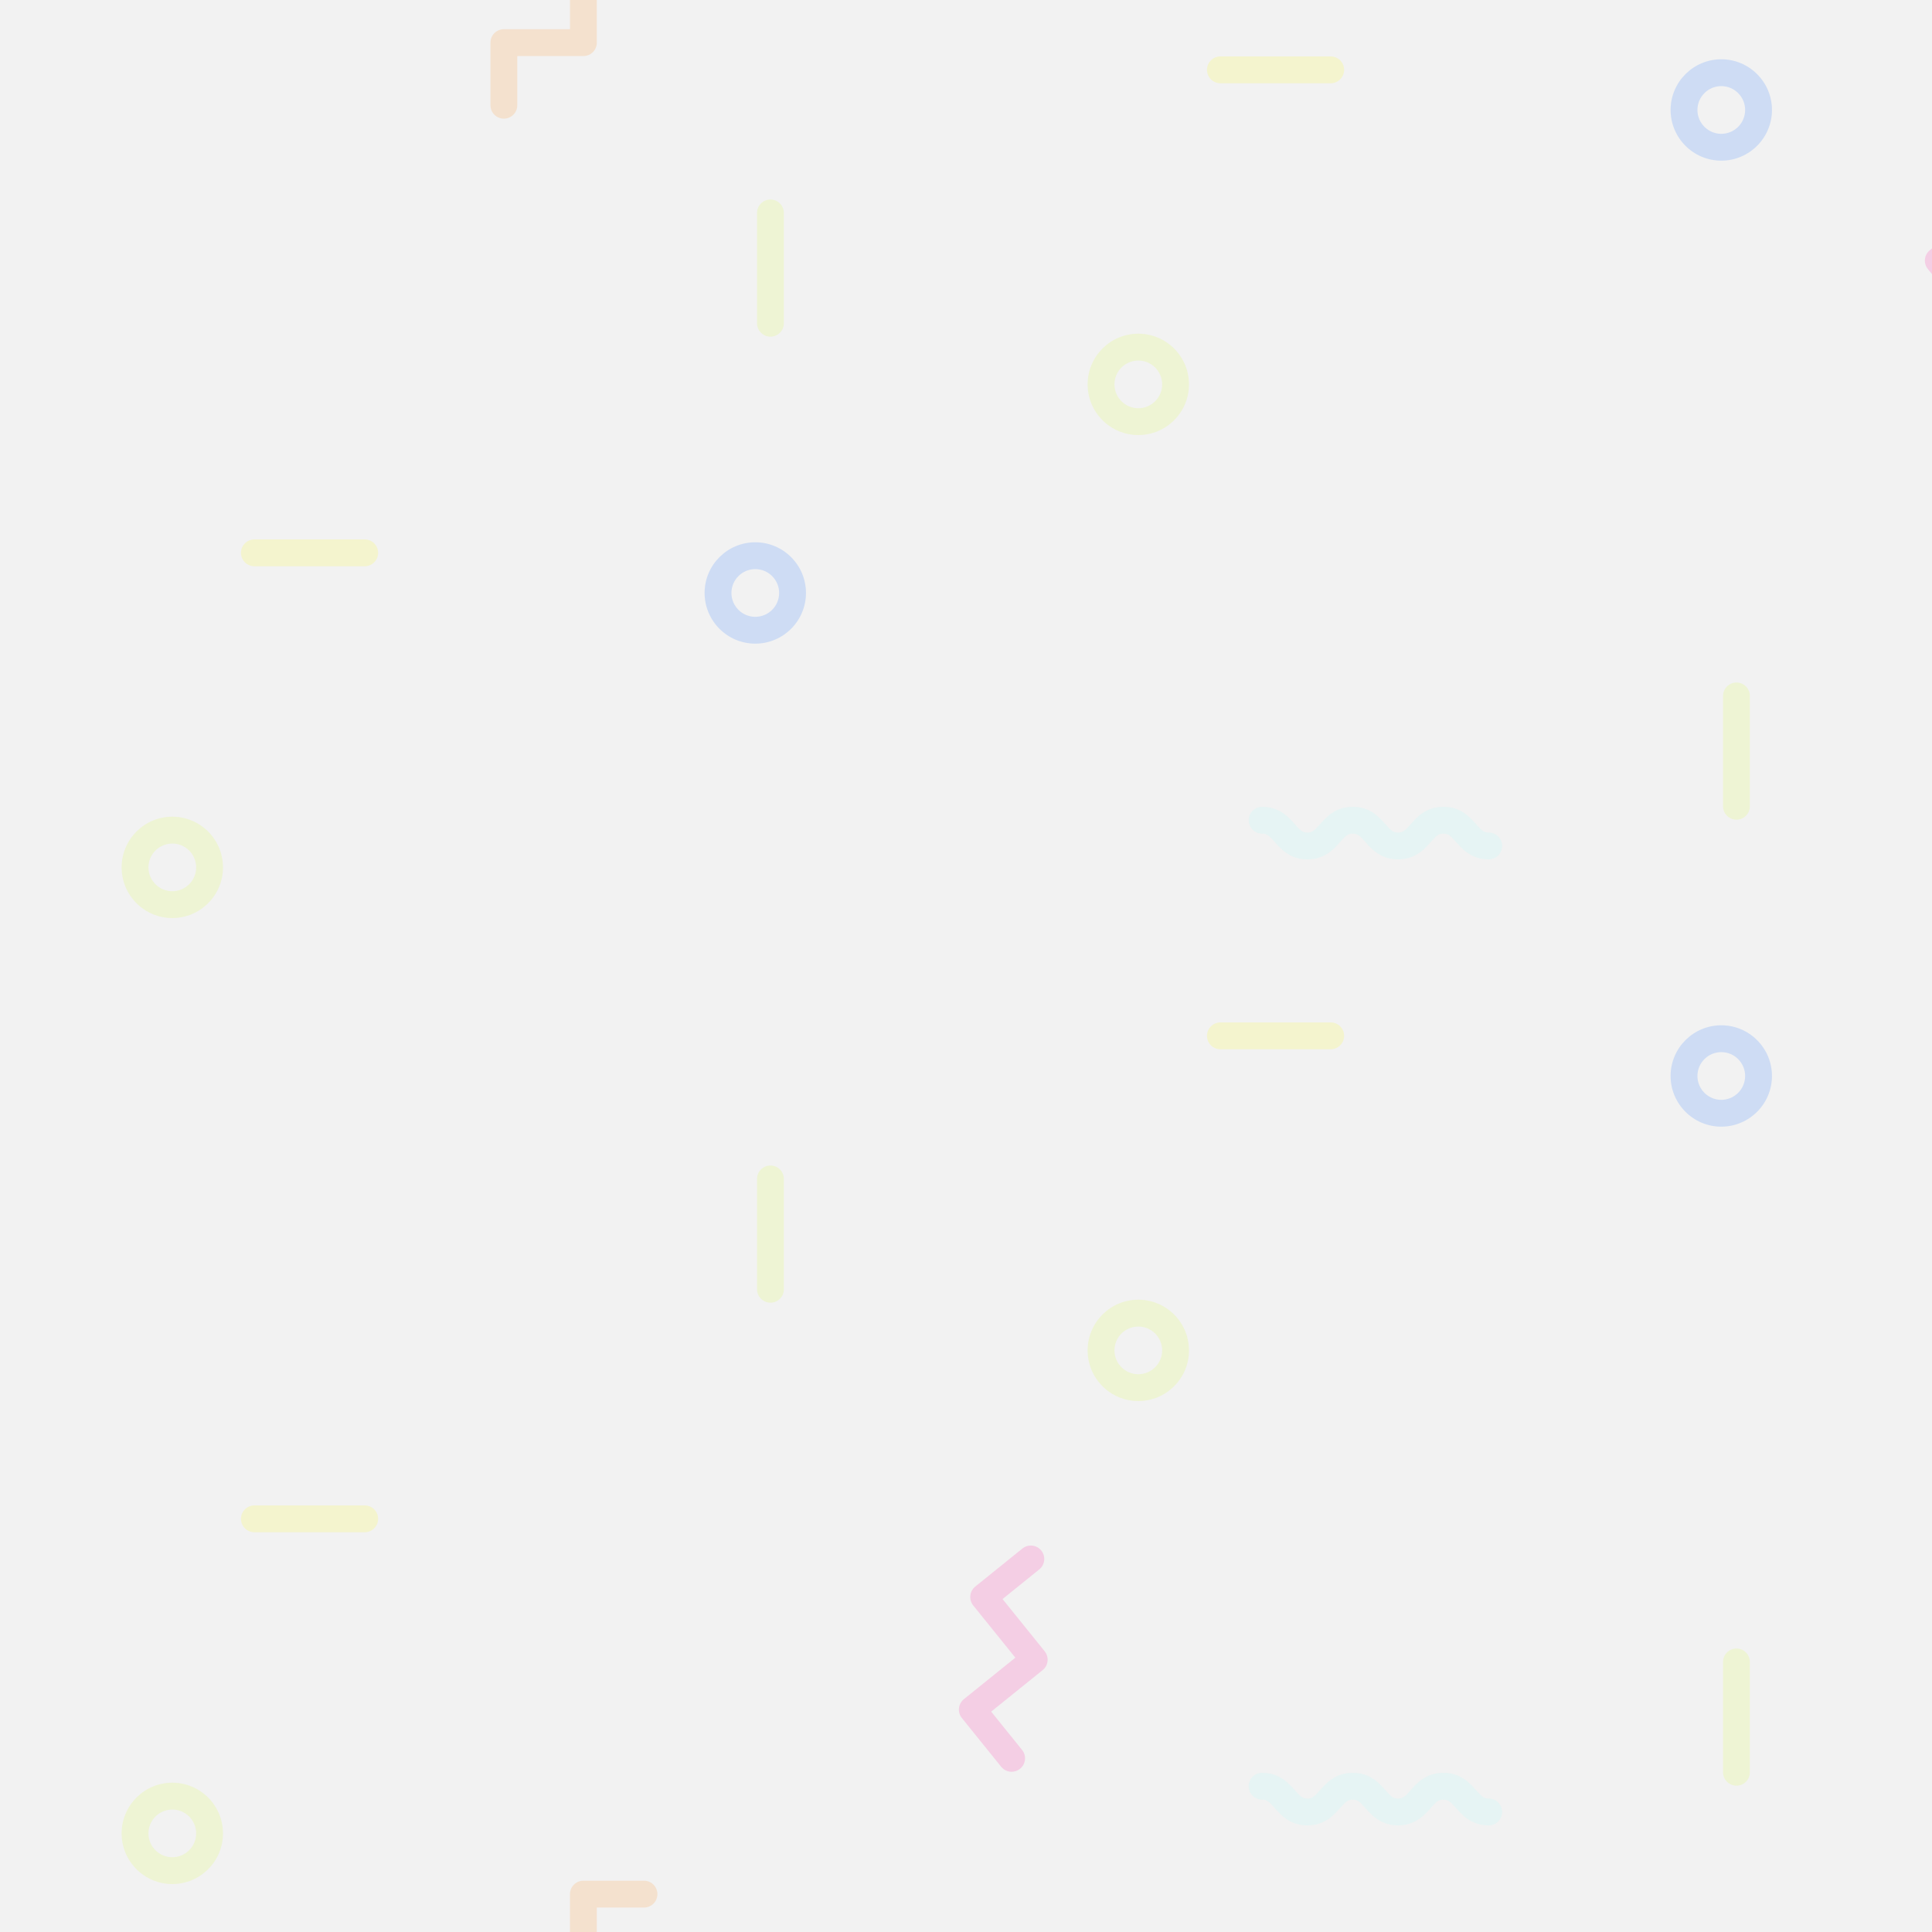
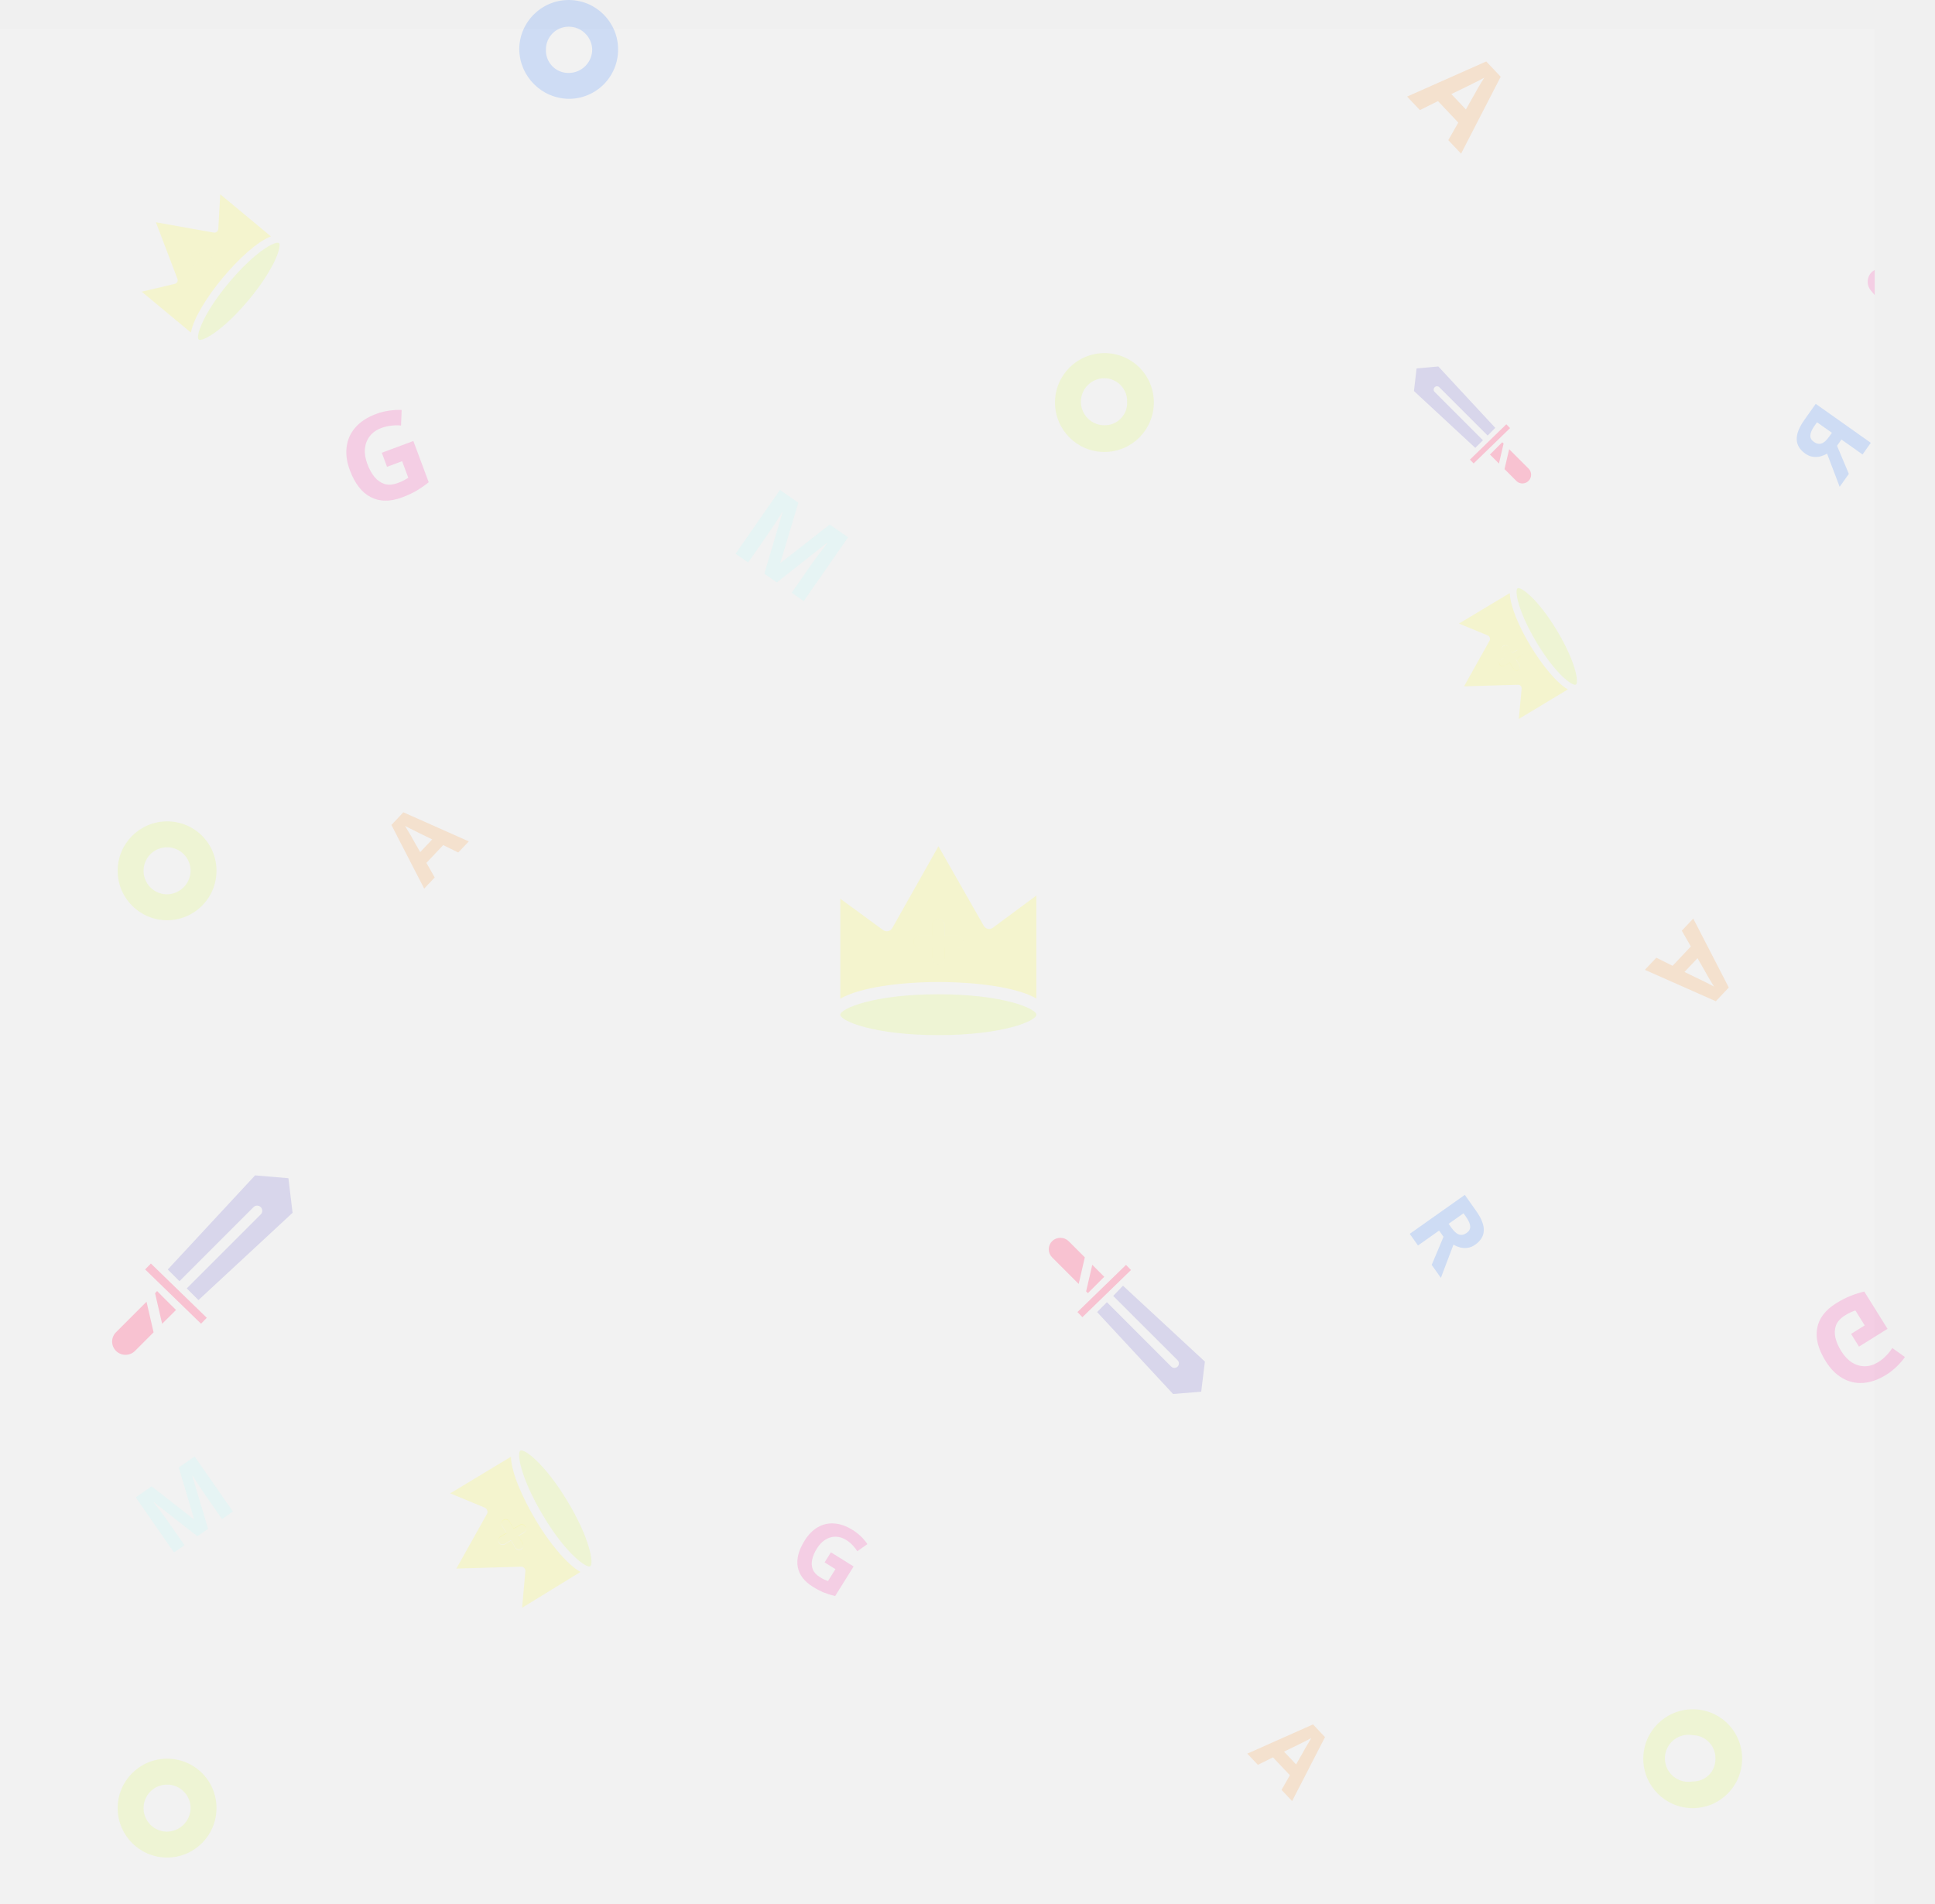
- <svg xmlns="http://www.w3.org/2000/svg" version="1.1" id="Layer_1" x="0px" y="0px" width="239px" height="239px" viewBox="0 0 239 239" enable-background="new 0 0 239 239" xml:space="preserve">
-   <rect opacity="0.15" fill="#FFFFFF" width="239" height="239" />
-   <path opacity="0.15" fill="#0060FF" d="M219.203,133.104c0-3.457-2.812-6.27-6.27-6.27c-3.458,0-6.271,2.812-6.271,6.27  c0,3.458,2.813,6.271,6.271,6.271C216.391,139.374,219.203,136.562,219.203,133.104z M212.934,136.056  c-1.628,0-2.951-1.324-2.951-2.952c0-1.627,1.323-2.949,2.951-2.949c1.627,0,2.95,1.322,2.95,2.949  C215.884,134.731,214.561,136.056,212.934,136.056z" />
-   <path opacity="0.15" fill="#D5FF27" d="M214.81,203.933c-0.917,0-1.66,0.743-1.66,1.66v13.646c0,0.917,0.743,1.659,1.66,1.659  s1.659-0.742,1.659-1.659v-13.646C216.469,204.676,215.727,203.933,214.81,203.933z" />
-   <path opacity="0.15" fill="#FF7E00" d="M79.667,235.975c0.917,0,1.66-0.742,1.66-1.659s-0.743-1.66-1.66-1.66H72.17  c-0.917,0-1.659,0.743-1.659,1.66V239h3.319v-3.025H79.667z" />
-   <path opacity="0.15" fill="#FF0094" d="M124.02,197.811l4.543-3.665c0.713-0.575,0.824-1.62,0.25-2.334  c-0.576-0.711-1.621-0.824-2.335-0.249l-5.835,4.707c-0.342,0.275-0.561,0.677-0.607,1.115c-0.047,0.438,0.082,0.876,0.358,1.219  l5.21,6.459l-6.365,5.135c-0.713,0.575-0.825,1.619-0.25,2.334l4.863,6.028c0.328,0.406,0.809,0.618,1.293,0.618  c0.365,0,0.734-0.122,1.041-0.368c0.713-0.576,0.825-1.621,0.25-2.335l-3.821-4.736l6.365-5.135  c0.344-0.277,0.562-0.678,0.608-1.115s-0.082-0.877-0.358-1.219L124.02,197.811z" />
-   <path opacity="0.15" fill="#9FFFFC" d="M184.164,222.492c-0.601,0-0.873-0.252-1.559-1.029c-0.755-0.859-1.896-2.156-4.049-2.156  s-3.295,1.297-4.05,2.154c-0.686,0.779-0.957,1.031-1.559,1.031c-0.601,0-0.872-0.252-1.556-1.029  c-0.756-0.858-1.897-2.156-4.049-2.156c-2.152,0-3.293,1.297-4.049,2.156c-0.685,0.777-0.957,1.029-1.558,1.029  c-0.599,0-0.871-0.251-1.556-1.029c-0.755-0.858-1.896-2.156-4.048-2.156c-0.917,0-1.66,0.741-1.66,1.659  c0,0.917,0.743,1.659,1.66,1.659c0.6,0,0.871,0.252,1.556,1.03c0.755,0.858,1.896,2.156,4.048,2.156c2.153,0,3.294-1.298,4.05-2.156  c0.684-0.778,0.956-1.03,1.557-1.03c0.6,0,0.871,0.252,1.557,1.03c0.754,0.858,1.896,2.156,4.048,2.156  c2.152,0,3.294-1.298,4.05-2.156c0.686-0.778,0.957-1.03,1.559-1.03s0.873,0.252,1.558,1.03c0.756,0.858,1.897,2.156,4.05,2.156  c0.917,0,1.66-0.742,1.66-1.66C185.824,223.235,185.081,222.492,184.164,222.492z" />
-   <path opacity="0.15" fill="#D5FF27" d="M21.316,220.53c-3.458,0-6.271,2.812-6.271,6.271c0,3.457,2.813,6.27,6.271,6.27  s6.27-2.812,6.27-6.27C27.585,223.343,24.773,220.53,21.316,220.53z M21.316,229.751c-1.627,0-2.951-1.323-2.951-2.95  c0-1.628,1.324-2.951,2.951-2.951c1.626,0,2.95,1.323,2.95,2.951C24.266,228.428,22.942,229.751,21.316,229.751z" />
-   <path opacity="0.15" fill="#FFFF00" d="M45.117,186.229H31.47c-0.917,0-1.66,0.743-1.66,1.66s0.743,1.66,1.66,1.66h13.646  c0.917,0,1.66-0.743,1.66-1.66S46.033,186.229,45.117,186.229z" />
-   <path opacity="0.15" fill="#0060FF" d="M212.934,19.875c3.457,0,6.27-2.813,6.27-6.271s-2.812-6.271-6.27-6.271  c-3.458,0-6.271,2.813-6.271,6.271S209.476,19.875,212.934,19.875z M212.934,10.653c1.627,0,2.95,1.324,2.95,2.951  c0,1.626-1.323,2.95-2.95,2.95c-1.628,0-2.951-1.324-2.951-2.95C209.982,11.978,211.306,10.653,212.934,10.653z" />
-   <path opacity="0.15" fill="#D5FF27" d="M216.469,99.739V86.093c0-0.917-0.742-1.66-1.659-1.66s-1.66,0.743-1.66,1.66v13.646  c0,0.917,0.743,1.66,1.66,1.66S216.469,100.656,216.469,99.739z" />
-   <path opacity="0.15" fill="#FF0094" d="M238.488,33.28L239,33.915v-3.179l-0.262,0.211C238.024,31.522,237.912,32.566,238.488,33.28  z" />
-   <path opacity="0.15" fill="#0060FF" d="M93.433,79.624c3.458,0,6.271-2.812,6.271-6.271c0-3.457-2.812-6.27-6.271-6.27  c-3.457,0-6.27,2.812-6.27,6.27C87.163,76.812,89.976,79.624,93.433,79.624z M93.433,70.403c1.627,0,2.951,1.324,2.951,2.95  c0,1.628-1.324,2.951-2.951,2.951c-1.627,0-2.95-1.323-2.95-2.951C90.482,71.728,91.806,70.403,93.433,70.403z" />
-   <path opacity="0.15" fill="#D5FF27" d="M140.816,160.78c-3.458,0-6.271,2.812-6.271,6.271c0,3.457,2.812,6.27,6.271,6.27  c3.457,0,6.27-2.812,6.27-6.27C147.086,163.593,144.273,160.78,140.816,160.78z M140.816,170c-1.627,0-2.951-1.322-2.951-2.949  s1.324-2.951,2.951-2.951c1.626,0,2.95,1.324,2.95,2.951S142.442,170,140.816,170z" />
-   <path opacity="0.15" fill="#D5FF27" d="M96.969,159.49v-13.647c0-0.917-0.744-1.66-1.66-1.66s-1.66,0.743-1.66,1.66v13.647  c0,0.916,0.743,1.659,1.66,1.659S96.969,160.406,96.969,159.49z" />
-   <path opacity="0.15" fill="#FFFF00" d="M164.616,129.799c0.917,0,1.66-0.743,1.66-1.66c0-0.916-0.743-1.659-1.66-1.659H150.97  c-0.917,0-1.659,0.743-1.659,1.659c0,0.917,0.742,1.66,1.659,1.66H164.616z" />
-   <path opacity="0.15" fill="#9FFFFC" d="M163.295,101.963c-0.685,0.777-0.957,1.029-1.558,1.029c-0.599,0-0.871-0.252-1.556-1.029  c-0.755-0.858-1.896-2.157-4.048-2.157c-0.917,0-1.66,0.743-1.66,1.66s0.743,1.659,1.66,1.659c0.6,0,0.871,0.252,1.556,1.03  c0.755,0.858,1.896,2.157,4.048,2.157c2.153,0,3.294-1.299,4.05-2.157c0.684-0.778,0.956-1.03,1.557-1.03  c0.6,0,0.871,0.252,1.557,1.03c0.754,0.858,1.896,2.157,4.048,2.157c2.152,0,3.294-1.299,4.05-2.157  c0.686-0.778,0.957-1.03,1.559-1.03s0.873,0.252,1.558,1.03c0.756,0.858,1.897,2.157,4.05,2.157c0.917,0,1.66-0.744,1.66-1.66  c0-0.917-0.743-1.66-1.66-1.66c-0.601,0-0.873-0.252-1.559-1.029c-0.755-0.859-1.896-2.157-4.049-2.157s-3.295,1.298-4.05,2.157  c-0.686,0.777-0.957,1.029-1.559,1.029c-0.601,0-0.872-0.252-1.556-1.029c-0.756-0.858-1.897-2.157-4.049-2.157  C165.191,99.806,164.051,101.104,163.295,101.963z" />
-   <path opacity="0.15" fill="#D5FF27" d="M21.316,101.03c-3.458,0-6.271,2.812-6.271,6.271c0,3.457,2.813,6.27,6.271,6.27  s6.27-2.812,6.27-6.27C27.585,103.843,24.773,101.03,21.316,101.03z M21.316,110.251c-1.627,0-2.951-1.324-2.951-2.95  c0-1.628,1.324-2.951,2.951-2.951c1.626,0,2.95,1.323,2.95,2.951C24.266,108.927,22.942,110.251,21.316,110.251z" />
-   <path opacity="0.15" fill="#FFFF00" d="M31.47,70.049h13.646c0.917,0,1.66-0.744,1.66-1.66c0-0.917-0.743-1.66-1.66-1.66H31.47  c-0.917,0-1.66,0.743-1.66,1.66C29.811,69.305,30.554,70.049,31.47,70.049z" />
-   <path opacity="0.15" fill="#D5FF27" d="M140.816,41.28c-3.458,0-6.271,2.812-6.271,6.27c0,3.458,2.812,6.271,6.271,6.271  c3.457,0,6.27-2.812,6.27-6.271C147.086,44.093,144.273,41.28,140.816,41.28z M140.816,50.501c-1.627,0-2.951-1.323-2.951-2.951  c0-1.627,1.324-2.95,2.951-2.95c1.626,0,2.95,1.323,2.95,2.95C143.767,49.178,142.442,50.501,140.816,50.501z" />
-   <path opacity="0.15" fill="#D5FF27" d="M95.309,41.648c0.917,0,1.66-0.742,1.66-1.659V26.343c0-0.917-0.744-1.659-1.66-1.659  s-1.66,0.742-1.66,1.659v13.646C93.649,40.906,94.393,41.648,95.309,41.648z" />
-   <path opacity="0.15" fill="#FFFF00" d="M150.97,10.299h13.646c0.917,0,1.66-0.743,1.66-1.66s-0.743-1.659-1.66-1.659H150.97  c-0.917,0-1.659,0.742-1.659,1.659S150.053,10.299,150.97,10.299z" />
-   <path opacity="0.15" fill="#FF7E00" d="M62.332,3.614c-0.916,0-1.66,0.742-1.66,1.659v7.745c0,0.917,0.744,1.66,1.66,1.66  c0.917,0,1.66-0.743,1.66-1.66V6.933h8.179c0.917,0,1.66-0.742,1.66-1.659V0h-3.319v3.614H62.332z" />
+ <svg xmlns="http://www.w3.org/2000/svg" id="Layer_1" data-name="Layer 1" viewBox="0 0 246.69 242.72">
+   <defs>
+     <style>
+             .cls-1{fill:#fff;}.cls-1,.cls-10,.cls-11,.cls-12,.cls-13,.cls-14,.cls-15,.cls-2,.cls-3,.cls-4,.cls-7,.cls-8,.cls-9{opacity:0.15;isolation:isolate;}.cls-2{fill:#d5ff27;}.cls-3,.cls-8,.cls-9{fill:#ff0094;}.cls-10,.cls-4{fill:#0060ff;}.cls-5{fill:#d8d6eb;}.cls-6{fill:#f8c2d1;}.cls-7{fill:#ff0;}.cls-10,.cls-11,.cls-14,.cls-8{font-size:12px;}.cls-10,.cls-11,.cls-12,.cls-13,.cls-14,.cls-15,.cls-8,.cls-9{font-family:Arial-Black,
+             Arial
+             Black;font-weight:800;}.cls-9{font-size:15.11px;}.cls-11,.cls-12,.cls-13{fill:#ff7e00;}.cls-12{font-size:13.01px;}.cls-13{font-size:14.46px;}.cls-14,.cls-15{fill:#9ffffc;}.cls-15{font-size:13.89px;}
+         </style>
+   </defs>
+   <rect class="cls-1" y="3.72" width="239" height="239" />
+   <path class="cls-2" d="M21.3,220.5a6.3,6.3,0,1,0,6.3,6.3A6.27,6.27,0,0,0,21.3,220.5Zm0,9.3a3,3,0,1,1,3-2.9A3.06,3.06,0,0,1,21.3,229.8Z" transform="translate(0 3.72)" />
+   <path class="cls-3" d="M238.5,33.3l.5.6V30.7l-.3.2A1.73,1.73,0,0,0,238.5,33.3Z" transform="translate(0 3.72)" />
+   <path class="cls-4" d="M72.5,8.88a6.27,6.27,0,0,0,6.3-6.3,6.3,6.3,0,0,0-12.6,0A6.4,6.4,0,0,0,72.5,8.88Zm0-9.2a3,3,0,0,1,3,2.9,3,3,0,0,1-3,3,2.86,2.86,0,0,1-2.9-3A2.9,2.9,0,0,1,72.5-.32Z" transform="translate(0 3.72)" />
+   <path class="cls-2" d="M215.8,214.2a6.3,6.3,0,1,0,6.3,6.3A6.27,6.27,0,0,0,215.8,214.2Zm0,9.2a3,3,0,1,1,0-5.9,2.93,2.93,0,0,1,2.9,3A2.84,2.84,0,0,1,215.8,223.4Z" transform="translate(0 3.72)" />
+   <path class="cls-2" d="M21.3,101a6.3,6.3,0,1,0,6.3,6.3A6.27,6.27,0,0,0,21.3,101Zm0,9.3a3,3,0,1,1,3-2.9A3.06,3.06,0,0,1,21.3,110.3Z" transform="translate(0 3.72)" />
+   <path class="cls-2" d="M140.8,41.3a6.3,6.3,0,1,0,6.3,6.3A6.27,6.27,0,0,0,140.8,41.3Zm0,9.2a3,3,0,0,1,0-6,2.93,2.93,0,0,1,2.9,3A2.86,2.86,0,0,1,140.8,50.5Z" transform="translate(0 3.72)" />
+   <path class="cls-5" d="M32.52,146.13l-11.13,12,.29.29,1.2,1.2,9.44-9.44a.64.64,0,0,1,.92,0,.65.65,0,0,1,0,.93l-9.43,9.43,1.2,1.2h0l.29.29,12-11.13-.53-4.41Z" transform="translate(0 3.72)" />
+   <path class="cls-6" d="M14.8,166.12a1.68,1.68,0,0,0,0,2.4,1.72,1.72,0,0,0,2.4,0l2.38-2.38-.9-3.9Z" transform="translate(0 3.72)" />
+   <polygon class="cls-6" points="20.03 164.6 19.77 164.87 20.67 168.77 22.44 167.01 21.23 165.81 20.03 164.6" />
+   <rect class="cls-6" x="17.47" y="160.68" width="9.93" height="1.05" transform="translate(118.62 33.63) rotate(44.15)" />
+   <path class="cls-5" d="M149.55,174l-9.68-10.44.25-.26,1-1,8.2,8.21a.57.57,0,0,0,.81-.81l-8.21-8.2,1-1.05h0l.25-.25,10.44,9.67-.47,3.84Z" transform="translate(0 3.72)" />
+   <path class="cls-6" d="M134.14,156.59a1.46,1.46,0,0,1,0-2.08,1.51,1.51,0,0,1,2.09,0l2.07,2.07-.78,3.39Z" transform="translate(0 3.72)" />
+   <polygon class="cls-6" points="138.69 164.87 138.47 164.64 139.25 161.25 140.78 162.78 139.74 163.82 138.69 164.87" />
+   <rect class="cls-6" x="136.46" y="160.42" width="8.63" height="0.91" transform="translate(-72.29 147.22) rotate(-44.15)" />
+   <path class="cls-5" d="M183.37,43l7.26,7.83-.19.19-.78.79-6.16-6.16a.42.42,0,1,0-.6.6l6.16,6.16-.79.78h0l-.19.19-7.82-7.25.34-2.88Z" transform="translate(0 3.72)" />
+   <path class="cls-6" d="M194.93,56.08a1.11,1.11,0,0,1-1.56,1.57l-1.56-1.56.59-2.54Z" transform="translate(0 3.72)" />
+   <polygon class="cls-6" points="191.52 56.38 191.69 56.55 191.1 59.1 189.95 57.95 190.73 57.17 191.52 56.38" />
+   <rect class="cls-6" x="186.71" y="52.53" width="6.47" height="0.68" transform="translate(363.07 -37.78) rotate(135.85)" />
+   <path class="cls-2" d="M119.63,128.25c8.25,0,12.5-1.82,12.5-2.6s-4.25-2.61-12.5-2.61-12.5,1.83-12.5,2.61S111.39,128.25,119.63,128.25Z" transform="translate(0 3.72)" />
+   <path class="cls-7" d="M132.13,123.58V110.45l-5.55,4.11a.78.78,0,0,1-.64.14.81.81,0,0,1-.52-.38l-5.78-10.15-5.89,10.44a.75.75,0,0,1-.52.38.81.81,0,0,1-.64-.13l-5.46-4v12.74c2.51-1.44,7.63-2.12,12.5-2.12S129.62,122.14,132.13,123.58Zm-13.29-5.11v-1.33h-1.58a.79.79,0,0,1,0-1.58h1.58v-1.34a.79.79,0,1,1,1.58,0v1.34H122a.79.79,0,0,1,0,1.58h-1.59v1.33a.79.79,0,1,1-1.58,0Z" transform="translate(0 3.72)" />
+   <path class="cls-7" d="M120.42,118.47v-1.33H122a.79.79,0,0,0,0-1.58h-1.59v-1.34a.79.79,0,1,0-1.58,0v1.34h-1.58a.79.79,0,0,0,0,1.58h1.58v1.33a.79.79,0,1,0,1.58,0Z" transform="translate(0 3.72)" />
+   <path class="cls-2" d="M31.73,34.49c3.37-4.06,4.21-6.9,3.83-7.22s-3,1-6.4,5.08-4.22,6.9-3.83,7.22S28.35,38.54,31.73,34.49Z" transform="translate(0 3.72)" />
+   <path class="cls-7" d="M34.54,26.42l-6.46-5.37-.25,4.42a.52.52,0,0,1-.19.36.48.48,0,0,1-.4.1l-7.36-1.31,2.73,7.18a.49.49,0,0,1,0,.41.54.54,0,0,1-.33.26l-4.21,1,6.27,5.21c.32-1.82,2.08-4.62,4.07-7S32.81,27.07,34.54,26.42Zm-7.95,4.45-.66-.55-.64.78a.5.5,0,1,1-.78-.64l.64-.78-.65-.55a.5.5,0,0,1-.07-.71.51.51,0,0,1,.72-.07l.65.55.65-.78a.51.51,0,0,1,.71-.06.5.5,0,0,1,.07.71l-.65.78.66.54a.52.52,0,0,1,.06.72A.51.51,0,0,1,26.59,30.87Z" transform="translate(0 3.72)" />
+   <path class="cls-7" d="M27.24,30.09l-.66-.54.65-.78a.5.5,0,0,0-.07-.71.51.51,0,0,0-.71.06l-.65.78-.65-.55a.51.51,0,0,0-.72.07.5.5,0,0,0,.07.71l.65.55-.64.78a.5.5,0,1,0,.78.64l.64-.78.66.55a.51.51,0,0,0,.71-.06A.52.52,0,0,0,27.24,30.09Z" transform="translate(0 3.72)" />
+   <path class="cls-2" d="M198.48,76.65c-2.44-4.05-4.6-5.6-5-5.37s0,2.86,2.42,6.91,4.6,5.6,5,5.37S200.92,80.7,198.48,76.65Z" transform="translate(0 3.72)" />
+   <path class="cls-7" d="M192.48,71.89,186,75.78l3.67,1.51a.44.44,0,0,1,.25.27.43.43,0,0,1,0,.37l-3.27,5.85,6.87-.2a.46.46,0,0,1,.35.14.48.48,0,0,1,.12.35l-.36,3.87,6.26-3.77c-1.45-.81-3.3-3.12-4.75-5.51S192.52,73.55,192.48,71.89Zm1.43,8-.66.4.47.77a.46.46,0,0,1-.15.63.45.45,0,0,1-.62-.16l-.47-.77-.66.39a.45.45,0,0,1-.62-.15.46.46,0,0,1,.15-.63L192,80l-.47-.78a.45.45,0,0,1,.16-.62.45.45,0,0,1,.62.15l.47.78.65-.39a.45.45,0,0,1,.47.77Z" transform="translate(0 3.72)" />
+   <path class="cls-7" d="M193.44,79.16l-.65.39-.47-.78a.45.45,0,0,0-.62-.15.45.45,0,0,0-.16.62L192,80l-.66.39a.46.46,0,0,0-.15.63.45.45,0,0,0,.62.15l.66-.39.47.77a.45.45,0,0,0,.62.16.46.46,0,0,0,.15-.63l-.47-.77.66-.4a.45.45,0,0,0-.47-.77Z" transform="translate(0 3.72)" />
+   <path class="cls-2" d="M72.34,187.66c-2.94-4.86-5.53-6.72-6-6.44s0,3.43,2.9,8.29,5.52,6.72,6,6.45S75.27,192.52,72.34,187.66Z" transform="translate(0 3.72)" />
+   <path class="cls-7" d="M65.14,182l-7.74,4.67,4.4,1.82a.53.53,0,0,1,.3.32.55.55,0,0,1,0,.45l-3.92,7,8.25-.24a.53.53,0,0,1,.55.59l-.42,4.65L74,196.69c-1.75-1-4-3.74-5.7-6.61S65.18,184,65.14,182Zm1.71,9.66-.79.47.57.93a.55.55,0,0,1-.19.75.54.54,0,0,1-.74-.19l-.57-.93-.78.48a.55.55,0,0,1-.57-.94l.79-.47-.56-.93a.54.54,0,1,1,.93-.56l.56.93.79-.48a.55.55,0,0,1,.56.94Z" transform="translate(0 3.72)" />
+   <path class="cls-7" d="M66.29,190.67l-.79.48-.56-.93a.54.54,0,1,0-.93.56l.56.93-.79.47a.55.55,0,0,0,.57.94l.78-.48.57.93a.54.54,0,0,0,.74.19.55.55,0,0,0,.19-.75l-.57-.93.79-.47a.55.55,0,0,0-.56-.94Z" transform="translate(0 3.72)" />
+   <text class="cls-8" transform="matrix(0.85, 0.53, -0.53, 0.85, 99.7, 199.7)">G</text>
+   <text class="cls-9" transform="matrix(0.94, -0.35, 0.35, 0.94, 45.67, 65.33)">G</text>
+   <text class="cls-9" transform="matrix(0.85, -0.53, -0.53, -0.85, 229.15, 169.42)">G</text>
+   <text class="cls-10" transform="matrix(0.58, 0.82, -0.82, 0.58, 179.1, 156.42)">R</text>
+   <text class="cls-10" transform="matrix(-0.58, 0.82, 0.82, 0.58, 239.13, 55.57)">R</text>
+   <text class="cls-11" transform="translate(54.08 113.29) rotate(-46.65)">A</text>
+   <text class="cls-12" transform="translate(215.87 117.11) rotate(133.35)">A</text>
+   <text class="cls-11" transform="matrix(-0.69, -0.73, -0.73, 0.69, 164.73, 229.62)">A</text>
+   <text class="cls-13" transform="matrix(-0.69, -0.73, -0.73, 0.69, 186.27, 19.59)">A</text>
+   <text class="cls-14" transform="matrix(0.82, -0.57, 0.57, 0.82, 21.3, 198.54)">M</text>
+   <text class="cls-15" transform="matrix(-0.82, -0.57, -0.57, 0.82, 103.49, 77.35)">M</text>
</svg>
